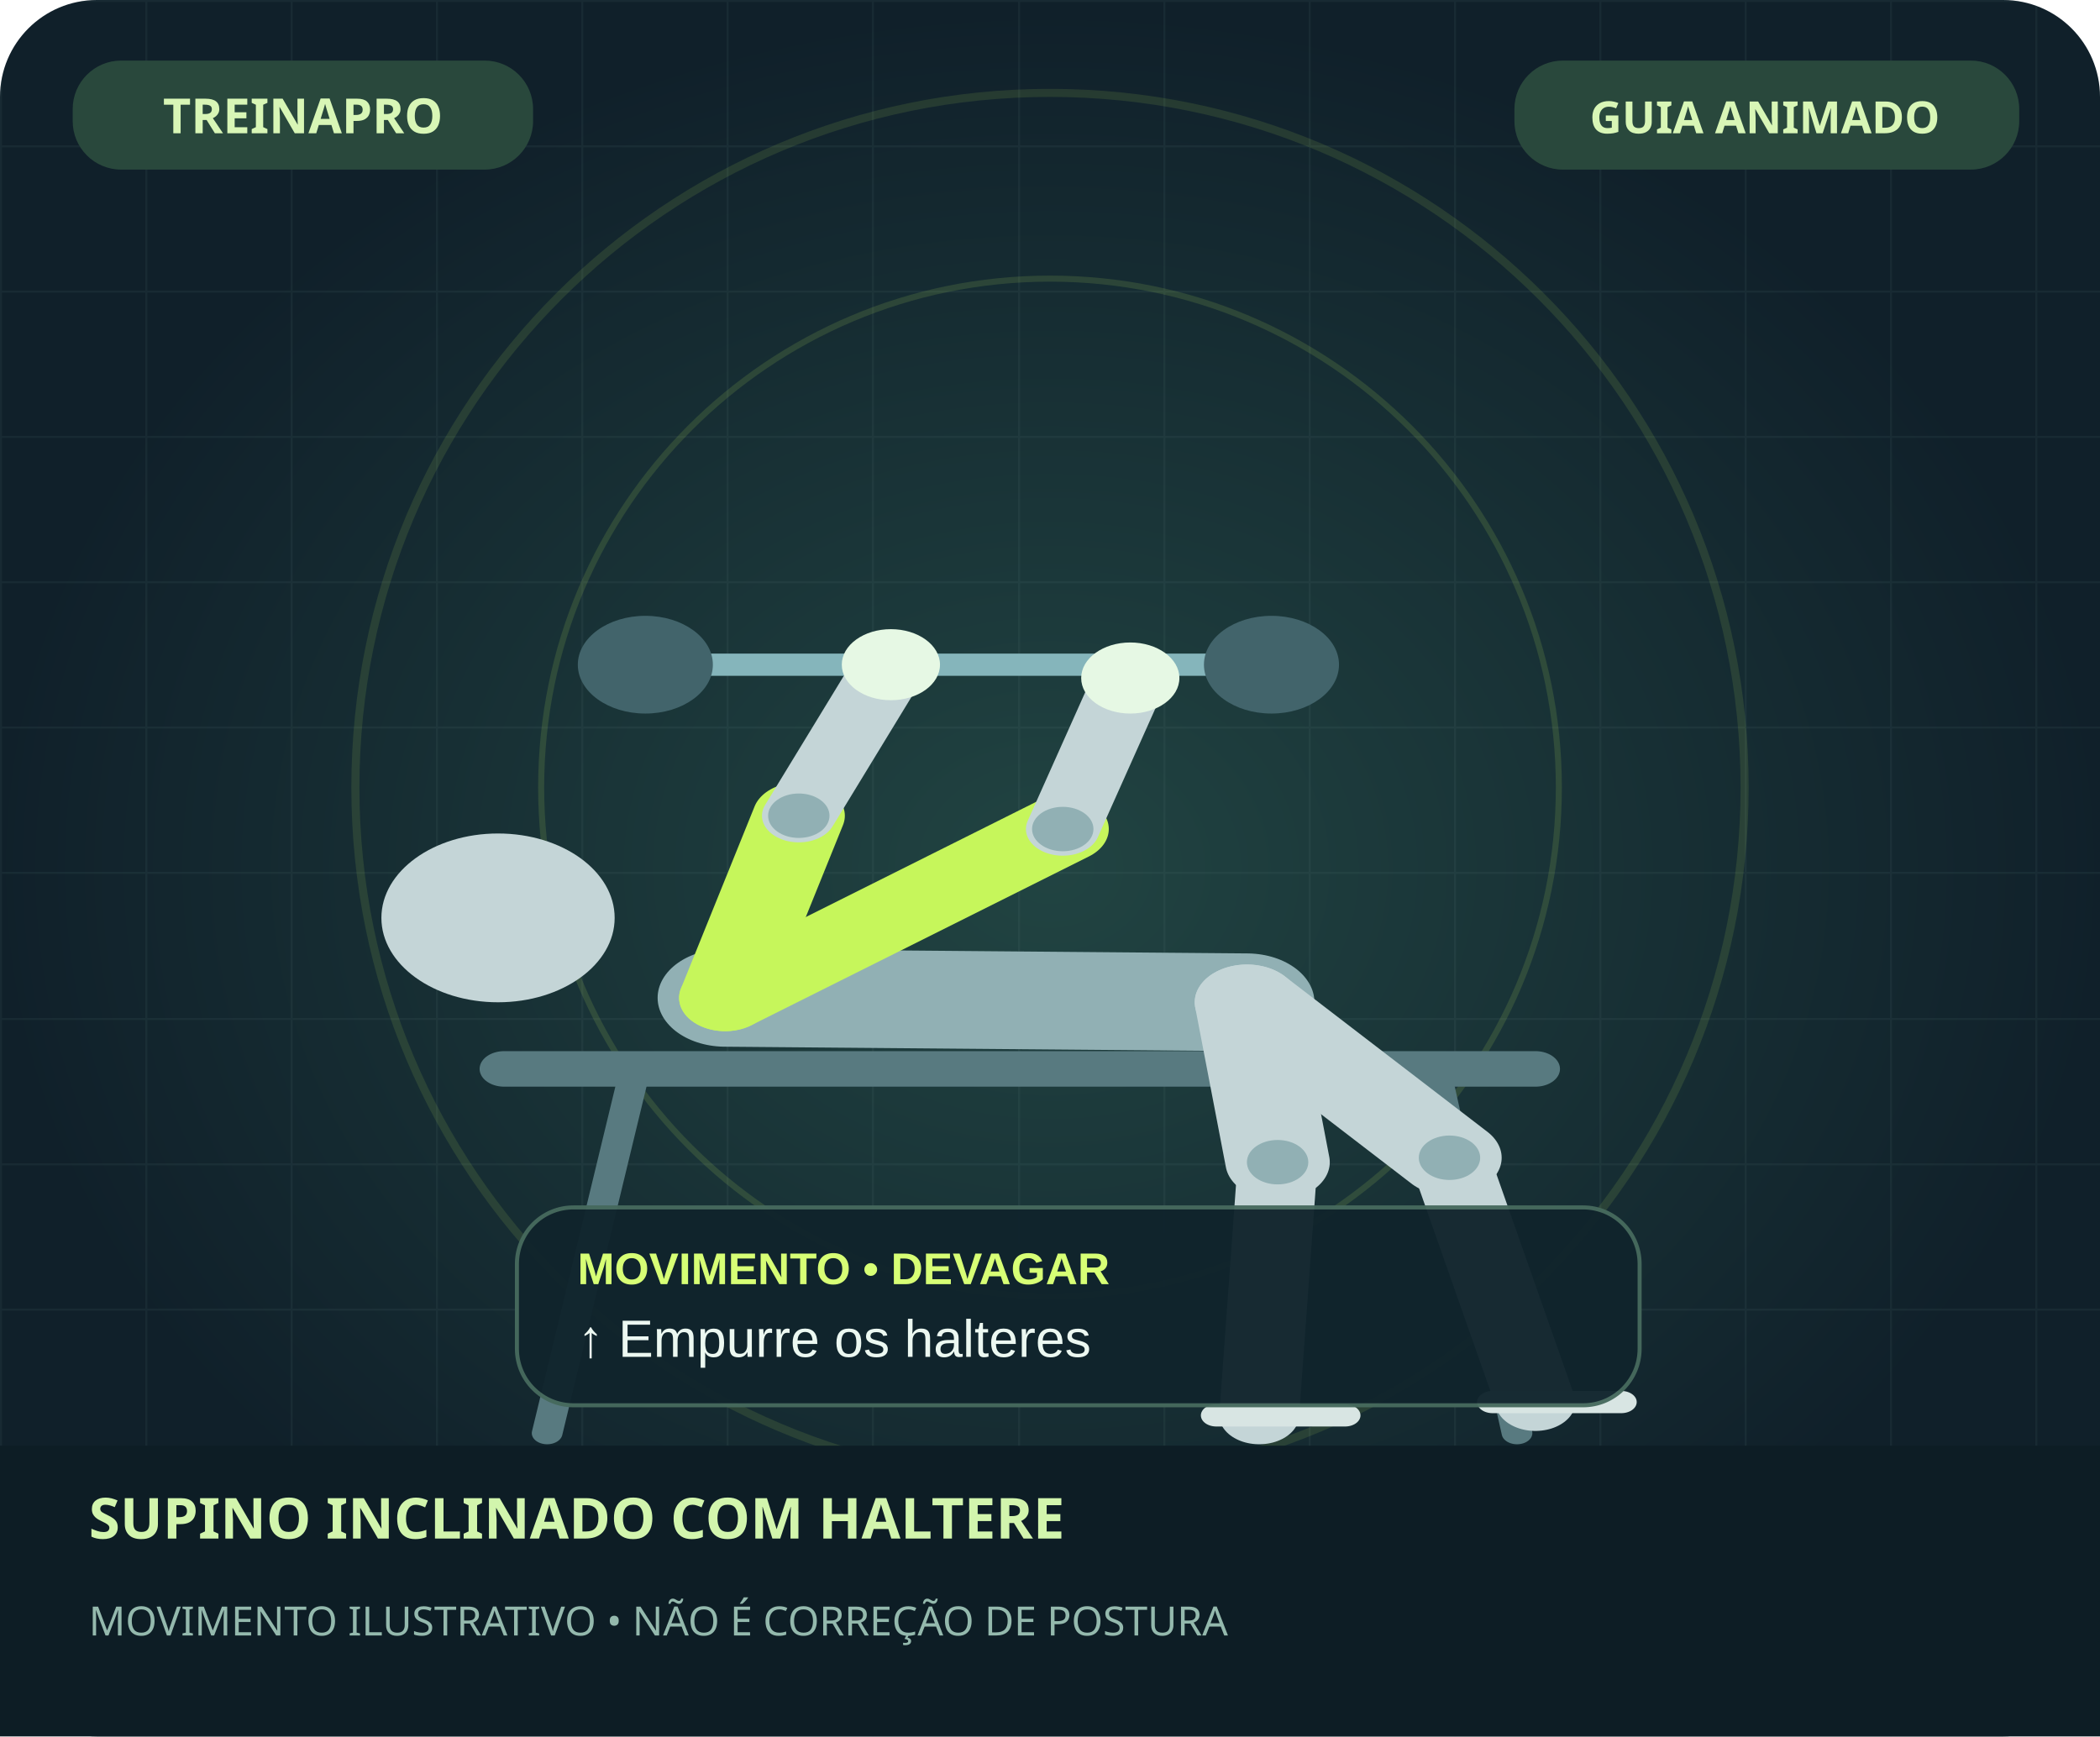
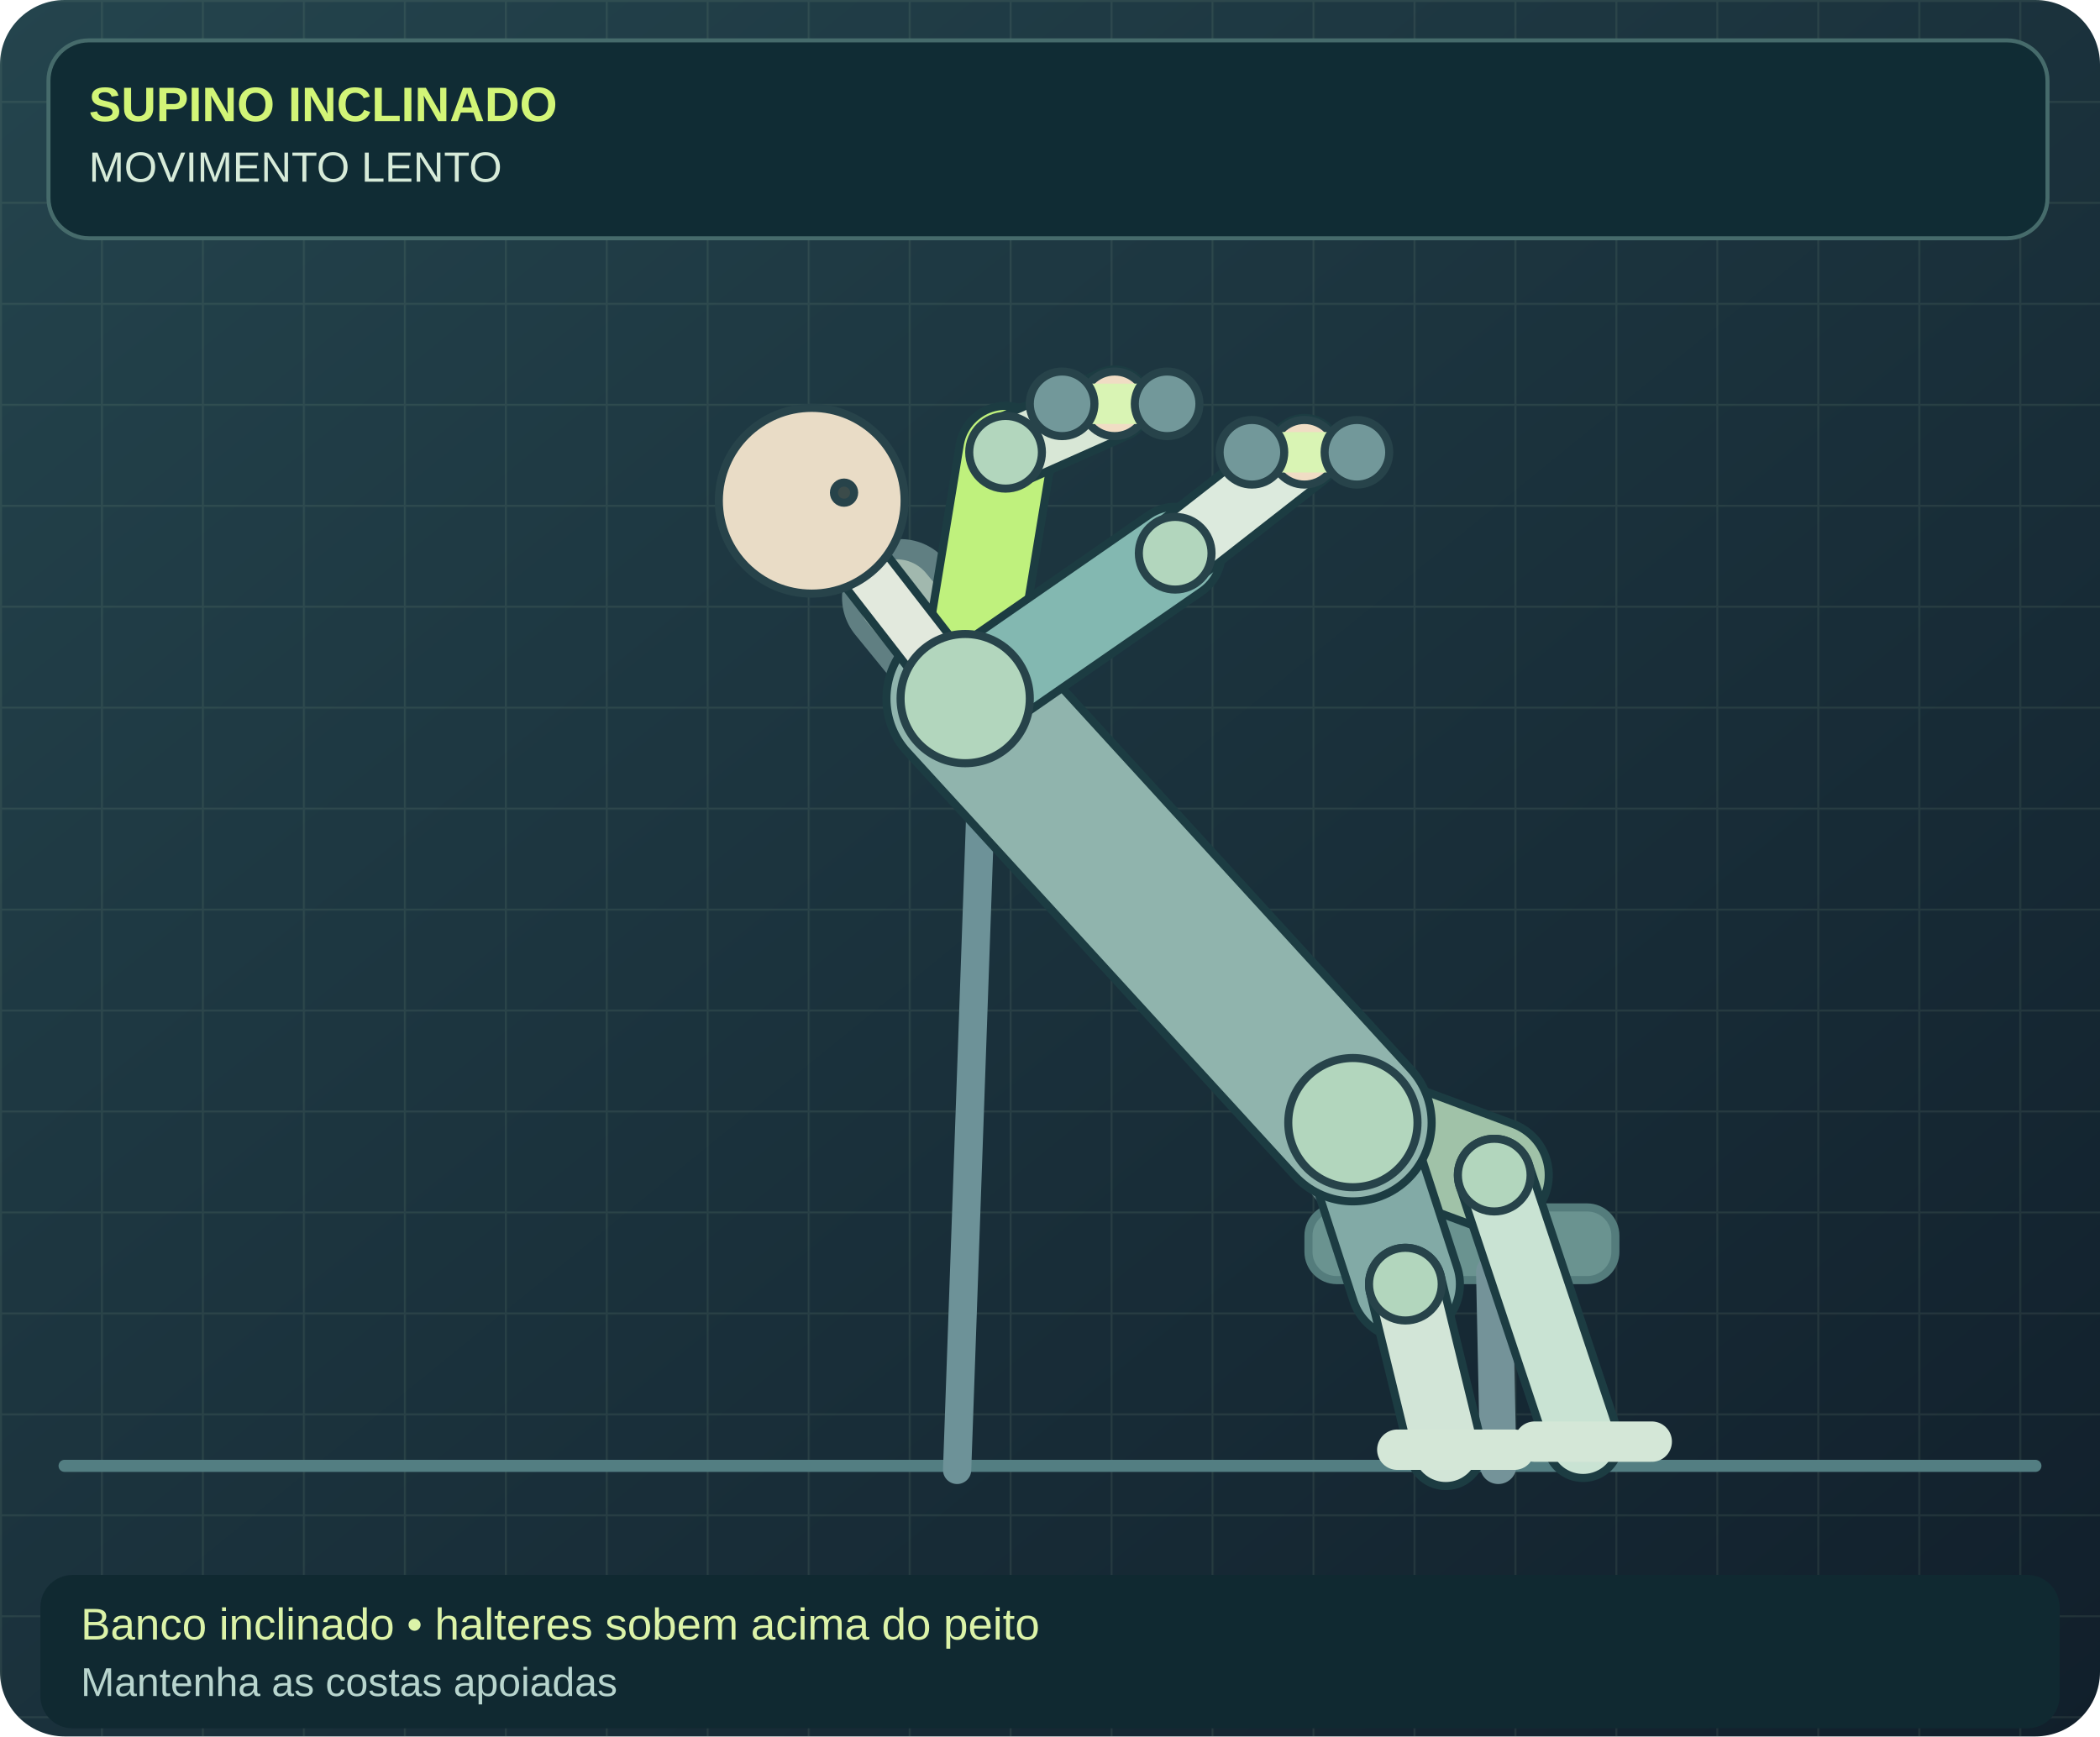
- <svg xmlns="http://www.w3.org/2000/svg" viewBox="0 0 520 430" role="img" aria-labelledby="title desc">
+ <svg xmlns="http://www.w3.org/2000/svg" viewBox="0 0 520 430" role="img" aria-labelledby="exercise-title exercise-description">
  <defs>
-     <radialGradient id="bg">
-       <stop stop-color="#214442" />
-       <stop offset="1" stop-color="#10202a" />
-     </radialGradient>
-     <pattern id="grid" width="36" height="36" patternUnits="userSpaceOnUse">
-       <path d="M36 0H0V36" stroke="#729290" stroke-opacity=".095" fill="none" />
+     <linearGradient id="bg" x1="0" y1="0" x2="1" y2="1">
+       <stop stop-color="#24444d" />
+       <stop offset="1" stop-color="#111f2b" />
+     </linearGradient>
+     <pattern id="grid" width="25" height="25" patternUnits="userSpaceOnUse">
+       <path d="M25 0H0V25" fill="none" stroke="#b0c8a0" stroke-opacity=".1" />
    </pattern>
  </defs>
-   <rect width="520" height="430" rx="24" fill="url(#bg)" />
-   <rect width="520" height="430" rx="24" fill="url(#grid)" />
-   <circle cx="260" cy="195" r="172" fill="none" stroke="#c6f65b" opacity=".11" stroke-width="2" />
-   <circle cx="260" cy="195" r="126" fill="none" stroke="#c6f65b" opacity=".13" stroke-width="1.5" />
-   <rect x="18" y="15" rx="12" width="114" height="27" fill="#29483c" />
-   <text x="75" y="33" fill="#d8f6b6" text-anchor="middle" font-size="12" font-weight="bold" font-family="sans-serif">TREINAPRO</text>
-   <rect x="375" y="15" rx="12" width="125" height="27" fill="#29483c" />
-   <text x="437" y="33" fill="#d8f6b6" text-anchor="middle" font-size="11" font-weight="bold" font-family="sans-serif">GUIA ANIMADO</text>
-   <g transform="translate(61 15) scale(1.52 1.10)">
-     <line x1="42" y1="227" x2="210" y2="227" stroke="#587a80" stroke-width="8" stroke-linecap="round" />
-     <line x1="63" y1="229" x2="49" y2="309" stroke="#587a80" stroke-width="5" stroke-linecap="round" />
-     <line x1="194" y1="229" x2="207" y2="309" stroke="#587a80" stroke-width="5" stroke-linecap="round" />
-     <line x1="65" y1="136" x2="167" y2="136" stroke="#85b5bb" stroke-width="5" stroke-linecap="round">
-       <animate attributeName="y1" values="136;136;81;81;136;136" keyTimes="0;0.12;0.42;0.57;0.88;1" dur="7.2s" repeatCount="indefinite" calcMode="linear" />
-       <animate attributeName="y2" values="136;136;81;81;136;136" keyTimes="0;0.12;0.42;0.57;0.88;1" dur="7.2s" repeatCount="indefinite" calcMode="linear" />
-     </line>
-     <circle cx="65" cy="136" r="11" fill="#42646b">
-       <animate attributeName="cy" values="136;136;81;81;136;136" keyTimes="0;0.12;0.42;0.57;0.88;1" dur="7.2s" repeatCount="indefinite" calcMode="linear" />
-     </circle>
-     <circle cx="167" cy="136" r="11" fill="#42646b">
-       <animate attributeName="cy" values="136;136;81;81;136;136" keyTimes="0;0.12;0.42;0.57;0.88;1" dur="7.2s" repeatCount="indefinite" calcMode="linear" />
-     </circle>
-     <line x1="78" y1="211" x2="163" y2="212" stroke="#91b0b4" stroke-width="22" stroke-linecap="round" />
-     <line x1="163" y1="212" x2="196" y2="247" stroke="#c4d5d7" stroke-width="17" stroke-linecap="round" />
-     <line x1="196" y1="247" x2="210" y2="302" stroke="#c4d5d7" stroke-width="13" stroke-linecap="round" />
-     <line x1="163" y1="212" x2="168" y2="248" stroke="#c4d5d7" stroke-width="17" stroke-linecap="round" />
-     <line x1="168" y1="248" x2="165" y2="305" stroke="#c4d5d7" stroke-width="13" stroke-linecap="round" />
-     <line x1="78" y1="211" x2="90" y2="170" stroke="#c6f65b" stroke-width="15" stroke-linecap="round">
-       <animate attributeName="x2" values="90;90;86;86;90;90" keyTimes="0;0.12;0.42;0.57;0.88;1" dur="7.2s" repeatCount="indefinite" calcMode="linear" />
-       <animate attributeName="y2" values="170;170;139;139;170;170" keyTimes="0;0.12;0.42;0.57;0.88;1" dur="7.2s" repeatCount="indefinite" calcMode="linear" />
-     </line>
-     <line x1="90" y1="170" x2="105" y2="136" stroke="#c4d5d7" stroke-width="12" stroke-linecap="round">
-       <animate attributeName="x1" values="90;90;86;86;90;90" keyTimes="0;0.12;0.42;0.57;0.88;1" dur="7.2s" repeatCount="indefinite" calcMode="linear" />
-       <animate attributeName="y1" values="170;170;139;139;170;170" keyTimes="0;0.12;0.42;0.57;0.88;1" dur="7.2s" repeatCount="indefinite" calcMode="linear" />
-       <animate attributeName="x2" values="105;105;94;94;105;105" keyTimes="0;0.12;0.42;0.57;0.88;1" dur="7.2s" repeatCount="indefinite" calcMode="linear" />
-       <animate attributeName="y2" values="136;136;81;81;136;136" keyTimes="0;0.12;0.42;0.57;0.88;1" dur="7.2s" repeatCount="indefinite" calcMode="linear" />
-     </line>
-     <line x1="78" y1="211" x2="133" y2="173" stroke="#c6f65b" stroke-width="15" stroke-linecap="round">
-       <animate attributeName="x2" values="133;133;129;129;133;133" keyTimes="0;0.12;0.42;0.57;0.88;1" dur="7.2s" repeatCount="indefinite" calcMode="linear" />
-       <animate attributeName="y2" values="173;173;139;139;173;173" keyTimes="0;0.12;0.42;0.57;0.88;1" dur="7.2s" repeatCount="indefinite" calcMode="linear" />
-     </line>
-     <line x1="133" y1="173" x2="144" y2="139" stroke="#c4d5d7" stroke-width="12" stroke-linecap="round">
-       <animate attributeName="x1" values="133;133;129;129;133;133" keyTimes="0;0.12;0.42;0.57;0.88;1" dur="7.2s" repeatCount="indefinite" calcMode="linear" />
-       <animate attributeName="y1" values="173;173;139;139;173;173" keyTimes="0;0.12;0.42;0.57;0.88;1" dur="7.2s" repeatCount="indefinite" calcMode="linear" />
-       <animate attributeName="x2" values="144;144;135;135;144;144" keyTimes="0;0.12;0.42;0.57;0.88;1" dur="7.2s" repeatCount="indefinite" calcMode="linear" />
-       <animate attributeName="y2" values="139;139;81;81;139;139" keyTimes="0;0.12;0.42;0.57;0.88;1" dur="7.2s" repeatCount="indefinite" calcMode="linear" />
-     </line>
-     <circle cx="41" cy="193" r="19" fill="#c4d5d7" />
-     <circle cx="90" cy="170" r="5" fill="#91b0b4">
-       <animate attributeName="cx" values="90;90;86;86;90;90" keyTimes="0;0.12;0.42;0.57;0.88;1" dur="7.2s" repeatCount="indefinite" calcMode="linear" />
-       <animate attributeName="cy" values="170;170;139;139;170;170" keyTimes="0;0.12;0.42;0.57;0.88;1" dur="7.2s" repeatCount="indefinite" calcMode="linear" />
-     </circle>
-     <circle cx="133" cy="173" r="5" fill="#91b0b4">
-       <animate attributeName="cx" values="133;133;129;129;133;133" keyTimes="0;0.12;0.42;0.57;0.88;1" dur="7.2s" repeatCount="indefinite" calcMode="linear" />
-       <animate attributeName="cy" values="173;173;139;139;173;173" keyTimes="0;0.12;0.42;0.57;0.88;1" dur="7.2s" repeatCount="indefinite" calcMode="linear" />
-     </circle>
-     <circle cx="196" cy="247" r="5" fill="#91b0b4" />
-     <circle cx="168" cy="248" r="5" fill="#91b0b4" />
-     <circle cx="105" cy="136" r="8" fill="#e6f8e4">
-       <animate attributeName="cx" values="105;105;94;94;105;105" keyTimes="0;0.12;0.42;0.57;0.88;1" dur="7.2s" repeatCount="indefinite" calcMode="linear" />
-       <animate attributeName="cy" values="136;136;81;81;136;136" keyTimes="0;0.12;0.42;0.57;0.88;1" dur="7.2s" repeatCount="indefinite" calcMode="linear" />
-     </circle>
-     <circle cx="144" cy="139" r="8" fill="#e6f8e4">
-       <animate attributeName="cx" values="144;144;135;135;144;144" keyTimes="0;0.12;0.42;0.57;0.88;1" dur="7.2s" repeatCount="indefinite" calcMode="linear" />
-       <animate attributeName="cy" values="139;139;81;81;139;139" keyTimes="0;0.12;0.42;0.57;0.88;1" dur="7.2s" repeatCount="indefinite" calcMode="linear" />
-     </circle>
-     <line x1="203" y1="302" x2="224" y2="302" stroke="#d8e5e3" stroke-width="5" stroke-linecap="round" />
-     <line x1="158" y1="305" x2="179" y2="305" stroke="#d8e5e3" stroke-width="5" stroke-linecap="round" />
-   </g>
-   <rect x="0" y="358" width="520" height="72" fill="#0d1d25" />
-   <text x="22" y="381" fill="#d2f5ad" font-size="14" font-family="sans-serif" font-weight="bold">SUPINO INCLINADO COM HALTERE</text>
-   <text x="22" y="405" fill="#94b9ad" font-size="10" font-family="sans-serif">MOVIMENTO ILUSTRATIVO • NÃO É CORREÇÃO DE POSTURA</text>
-   <g aria-hidden="true">
-     <rect x="128" y="299" rx="14" width="278" height="49" fill="#10232c" stroke="#46695d" opacity=".96" />
-     <text x="143" y="318" fill="#d7ff75" font-size="11" font-weight="bold" font-family="Arial,sans-serif">MOVIMENTO • DEVAGAR</text>
-     <text x="143" y="336" fill="#ecf8f1" font-size="13" font-family="Arial,sans-serif">↑ Empurre os halteres</text>
-   </g>
+   <rect width="100%" height="100%" rx="16" fill="url(#bg)" />
+   <rect width="100%" height="100%" rx="16" fill="url(#grid)" />
+   <line x1="16" y1="363" x2="504" y2="363" stroke="#537e82" stroke-width="3" stroke-linecap="round" />
+   <line x1="223" y1="148" x2="347" y2="300" stroke="#607f82" stroke-width="29" stroke-linecap="round" />
+   <line x1="222" y1="148" x2="347" y2="300" stroke="#a1b8ae" stroke-width="19" stroke-linecap="round" />
+   <rect x="324" y="299" width="76" height="18" rx="7" fill="#6a9390" stroke="#547c7c" stroke-width="2" />
+   <line x1="370" y1="315" x2="371" y2="363" stroke="#749399" stroke-width="9" stroke-linecap="round" />
+   <line x1="244" y1="166" x2="237" y2="364" stroke="#6d9298" stroke-width="7" stroke-linecap="round" />
+   <line x1="335" y1="278" x2="370" y2="291" stroke="#1c3c42" stroke-width="29" stroke-linecap="round" />
+   <line x1="335" y1="278" x2="370" y2="291" stroke="#a0c2a8" stroke-width="25" stroke-linecap="round" />
+   <line x1="370" y1="291" x2="392" y2="357" stroke="#1c3c42" stroke-width="20" stroke-linecap="round" />
+   <line x1="370" y1="291" x2="392" y2="357" stroke="#c9e3d3" stroke-width="16" stroke-linecap="round" />
+   <line x1="335" y1="278" x2="348" y2="318" stroke="#1c3c42" stroke-width="29" stroke-linecap="round" />
+   <line x1="335" y1="278" x2="348" y2="318" stroke="#82aaa6" stroke-width="25" stroke-linecap="round" />
+   <line x1="348" y1="318" x2="358" y2="359" stroke="#1c3c42" stroke-width="20" stroke-linecap="round" />
+   <line x1="348" y1="318" x2="358" y2="359" stroke="#d2e5d7" stroke-width="16" stroke-linecap="round" />
+   <line x1="335" y1="278" x2="239" y2="173" stroke="#1c3c42" stroke-width="41" stroke-linecap="round" />
+   <line x1="335" y1="278" x2="239" y2="173" stroke="#90b4ad" stroke-width="37" stroke-linecap="round" />
+   <line x1="239" y1="173" x2="249" y2="112" stroke="#1c3c42" stroke-width="25" stroke-linecap="round">
+     <animate attributeName="x2" values="249;249;289;289;249" keyTimes="0;0.15;0.45;0.68;1" dur="7ss" repeatCount="indefinite" />
+   </line>
+   <line x1="239" y1="173" x2="249" y2="112" stroke="#bff17d" stroke-width="21" stroke-linecap="round">
+     <animate attributeName="x2" values="249;249;289;289;249" keyTimes="0;0.15;0.45;0.68;1" dur="7ss" repeatCount="indefinite" />
+   </line>
+   <line x1="249" y1="112" x2="276" y2="100" stroke="#1c3c42" stroke-width="19" stroke-linecap="round">
+     <animate attributeName="x1" values="249;249;289;289;249" keyTimes="0;0.15;0.45;0.68;1" dur="7ss" repeatCount="indefinite" />
+     <animate attributeName="x2" values="276;276;311;311;276" keyTimes="0;0.15;0.45;0.68;1" dur="7ss" repeatCount="indefinite" />
+     <animate attributeName="y2" values="100;100;68;68;100" keyTimes="0;0.15;0.45;0.68;1" dur="7ss" repeatCount="indefinite" />
+   </line>
+   <line x1="249" y1="112" x2="276" y2="100" stroke="#d8e7d6" stroke-width="15" stroke-linecap="round">
+     <animate attributeName="x1" values="249;249;289;289;249" keyTimes="0;0.15;0.45;0.68;1" dur="7ss" repeatCount="indefinite" />
+     <animate attributeName="x2" values="276;276;311;311;276" keyTimes="0;0.15;0.45;0.68;1" dur="7ss" repeatCount="indefinite" />
+     <animate attributeName="y2" values="100;100;68;68;100" keyTimes="0;0.15;0.45;0.68;1" dur="7ss" repeatCount="indefinite" />
+   </line>
+   <line x1="239" y1="173" x2="291" y2="137" stroke="#1c3c42" stroke-width="25" stroke-linecap="round">
+     <animate attributeName="x2" values="291;291;321;321;291" keyTimes="0;0.15;0.45;0.68;1" dur="7ss" repeatCount="indefinite" />
+     <animate attributeName="y2" values="137;137;111;111;137" keyTimes="0;0.15;0.45;0.68;1" dur="7ss" repeatCount="indefinite" />
+   </line>
+   <line x1="239" y1="173" x2="291" y2="137" stroke="#83b8b1" stroke-width="21" stroke-linecap="round">
+     <animate attributeName="x2" values="291;291;321;321;291" keyTimes="0;0.15;0.45;0.68;1" dur="7ss" repeatCount="indefinite" />
+     <animate attributeName="y2" values="137;137;111;111;137" keyTimes="0;0.15;0.45;0.68;1" dur="7ss" repeatCount="indefinite" />
+   </line>
+   <line x1="291" y1="137" x2="323" y2="112" stroke="#1c3c42" stroke-width="19" stroke-linecap="round">
+     <animate attributeName="x1" values="291;291;321;321;291" keyTimes="0;0.15;0.45;0.68;1" dur="7ss" repeatCount="indefinite" />
+     <animate attributeName="y1" values="137;137;111;111;137" keyTimes="0;0.15;0.45;0.68;1" dur="7ss" repeatCount="indefinite" />
+     <animate attributeName="x2" values="323;323;341;341;323" keyTimes="0;0.15;0.45;0.68;1" dur="7ss" repeatCount="indefinite" />
+     <animate attributeName="y2" values="112;112;65;65;112" keyTimes="0;0.15;0.45;0.68;1" dur="7ss" repeatCount="indefinite" />
+   </line>
+   <line x1="291" y1="137" x2="323" y2="112" stroke="#dceadd" stroke-width="15" stroke-linecap="round">
+     <animate attributeName="x1" values="291;291;321;321;291" keyTimes="0;0.15;0.45;0.68;1" dur="7ss" repeatCount="indefinite" />
+     <animate attributeName="y1" values="137;137;111;111;137" keyTimes="0;0.15;0.45;0.68;1" dur="7ss" repeatCount="indefinite" />
+     <animate attributeName="x2" values="323;323;341;341;323" keyTimes="0;0.15;0.45;0.68;1" dur="7ss" repeatCount="indefinite" />
+     <animate attributeName="y2" values="112;112;65;65;112" keyTimes="0;0.15;0.45;0.68;1" dur="7ss" repeatCount="indefinite" />
+   </line>
+   <line x1="239" y1="173" x2="201" y2="124" stroke="#1c3c42" stroke-width="15" stroke-linecap="round" />
+   <line x1="239" y1="173" x2="201" y2="124" stroke="#e2e9dd" stroke-width="11" stroke-linecap="round" />
+   <circle cx="335" cy="278" r="16" fill="#b2d6bd" stroke="#27434a" stroke-width="2" />
+   <circle cx="239" cy="173" r="16" fill="#b2d6bd" stroke="#27434a" stroke-width="2" />
+   <circle cx="370" cy="291" r="9" fill="#b2d6bd" stroke="#27434a" stroke-width="2" />
+   <circle cx="348" cy="318" r="9" fill="#b2d6bd" stroke="#27434a" stroke-width="2" />
+   <circle cx="249" cy="112" r="9" fill="#b2d6bd" stroke="#27434a" stroke-width="2">
+     <animate attributeName="cx" values="249;249;289;289;249" keyTimes="0;0.15;0.45;0.68;1" dur="7ss" repeatCount="indefinite" />
+   </circle>
+   <circle cx="291" cy="137" r="9" fill="#b2d6bd" stroke="#27434a" stroke-width="2">
+     <animate attributeName="cx" values="291;291;321;321;291" keyTimes="0;0.15;0.45;0.68;1" dur="7ss" repeatCount="indefinite" />
+     <animate attributeName="cy" values="137;137;111;111;137" keyTimes="0;0.15;0.45;0.68;1" dur="7ss" repeatCount="indefinite" />
+   </circle>
+   <circle cx="201" cy="124" r="23" fill="#e9dcc6" stroke="#27434a" stroke-width="2" />
+   <circle cx="276" cy="100" r="8" fill="#f0ddc4" stroke="#27434a" stroke-width="2">
+     <animate attributeName="cx" values="276;276;311;311;276" keyTimes="0;0.15;0.45;0.68;1" dur="7ss" repeatCount="indefinite" />
+     <animate attributeName="cy" values="100;100;68;68;100" keyTimes="0;0.15;0.45;0.68;1" dur="7ss" repeatCount="indefinite" />
+   </circle>
+   <circle cx="323" cy="112" r="8" fill="#f0ddc4" stroke="#27434a" stroke-width="2">
+     <animate attributeName="cx" values="323;323;341;341;323" keyTimes="0;0.15;0.45;0.68;1" dur="7ss" repeatCount="indefinite" />
+     <animate attributeName="cy" values="112;112;65;65;112" keyTimes="0;0.15;0.45;0.68;1" dur="7ss" repeatCount="indefinite" />
+   </circle>
+   <line x1="380" y1="357" x2="409" y2="357" stroke="#d4e7d7" stroke-width="10" stroke-linecap="round" />
+   <line x1="346" y1="359" x2="375" y2="359" stroke="#d4e7d7" stroke-width="10" stroke-linecap="round" />
+   <circle cx="209" cy="122" r="2.5" fill="#3b4b4a" stroke="#27434a" stroke-width="2" />
+   <line x1="263" y1="100" x2="289" y2="100" stroke="#d9f4b4" stroke-width="10" stroke-linecap="round">
+     <animate attributeName="x1" values="263;263;298;298;263" keyTimes="0;0.15;0.45;0.68;1" dur="7ss" repeatCount="indefinite" />
+     <animate attributeName="y1" values="100;100;68;68;100" keyTimes="0;0.15;0.45;0.68;1" dur="7ss" repeatCount="indefinite" />
+     <animate attributeName="x2" values="289;289;324;324;289" keyTimes="0;0.15;0.45;0.68;1" dur="7ss" repeatCount="indefinite" />
+     <animate attributeName="y2" values="100;100;68;68;100" keyTimes="0;0.15;0.45;0.68;1" dur="7ss" repeatCount="indefinite" />
+   </line>
+   <circle cx="263" cy="100" r="8" fill="#72989a" stroke="#27434a" stroke-width="2">
+     <animate attributeName="cx" values="263;263;298;298;263" keyTimes="0;0.15;0.45;0.68;1" dur="7ss" repeatCount="indefinite" />
+     <animate attributeName="cy" values="100;100;68;68;100" keyTimes="0;0.15;0.45;0.68;1" dur="7ss" repeatCount="indefinite" />
+   </circle>
+   <circle cx="289" cy="100" r="8" fill="#72989a" stroke="#27434a" stroke-width="2">
+     <animate attributeName="cx" values="289;289;324;324;289" keyTimes="0;0.15;0.45;0.68;1" dur="7ss" repeatCount="indefinite" />
+     <animate attributeName="cy" values="100;100;68;68;100" keyTimes="0;0.15;0.45;0.68;1" dur="7ss" repeatCount="indefinite" />
+   </circle>
+   <line x1="310" y1="112" x2="336" y2="112" stroke="#d9f4b4" stroke-width="10" stroke-linecap="round">
+     <animate attributeName="x1" values="310;310;328;328;310" keyTimes="0;0.15;0.45;0.68;1" dur="7ss" repeatCount="indefinite" />
+     <animate attributeName="y1" values="112;112;65;65;112" keyTimes="0;0.15;0.45;0.68;1" dur="7ss" repeatCount="indefinite" />
+     <animate attributeName="x2" values="336;336;354;354;336" keyTimes="0;0.15;0.45;0.68;1" dur="7ss" repeatCount="indefinite" />
+     <animate attributeName="y2" values="112;112;65;65;112" keyTimes="0;0.15;0.45;0.68;1" dur="7ss" repeatCount="indefinite" />
+   </line>
+   <circle cx="310" cy="112" r="8" fill="#72989a" stroke="#27434a" stroke-width="2">
+     <animate attributeName="cx" values="310;310;328;328;310" keyTimes="0;0.15;0.45;0.68;1" dur="7ss" repeatCount="indefinite" />
+     <animate attributeName="cy" values="112;112;65;65;112" keyTimes="0;0.15;0.45;0.68;1" dur="7ss" repeatCount="indefinite" />
+   </circle>
+   <circle cx="336" cy="112" r="8" fill="#72989a" stroke="#27434a" stroke-width="2">
+     <animate attributeName="cx" values="336;336;354;354;336" keyTimes="0;0.15;0.45;0.68;1" dur="7ss" repeatCount="indefinite" />
+     <animate attributeName="cy" values="112;112;65;65;112" keyTimes="0;0.15;0.45;0.68;1" dur="7ss" repeatCount="indefinite" />
+   </circle>
+   <rect x="12" y="10" width="495" height="49" rx="10" fill="#102c34" stroke="#466b6b" />
+   <text x="22" y="30" fill="#d2f577" font-size="12" font-weight="700" font-family="Arial,sans-serif">SUPINO INCLINADO</text>
+   <text x="22" y="45" fill="#d7ebd9" font-size="10.5" font-family="Arial,sans-serif">MOVIMENTO LENTO</text>
+   <rect x="10" y="390" width="500" height="38" rx="8" fill="#102931" />
+   <text x="20" y="406" fill="#dcf3a8" font-size="11" font-family="Arial,sans-serif">Banco inclinado • halteres sobem acima do peito</text>
+   <text x="20" y="420" fill="#b8d5ce" font-size="10" font-family="Arial,sans-serif">Mantenha as costas apoiadas</text>
</svg>
